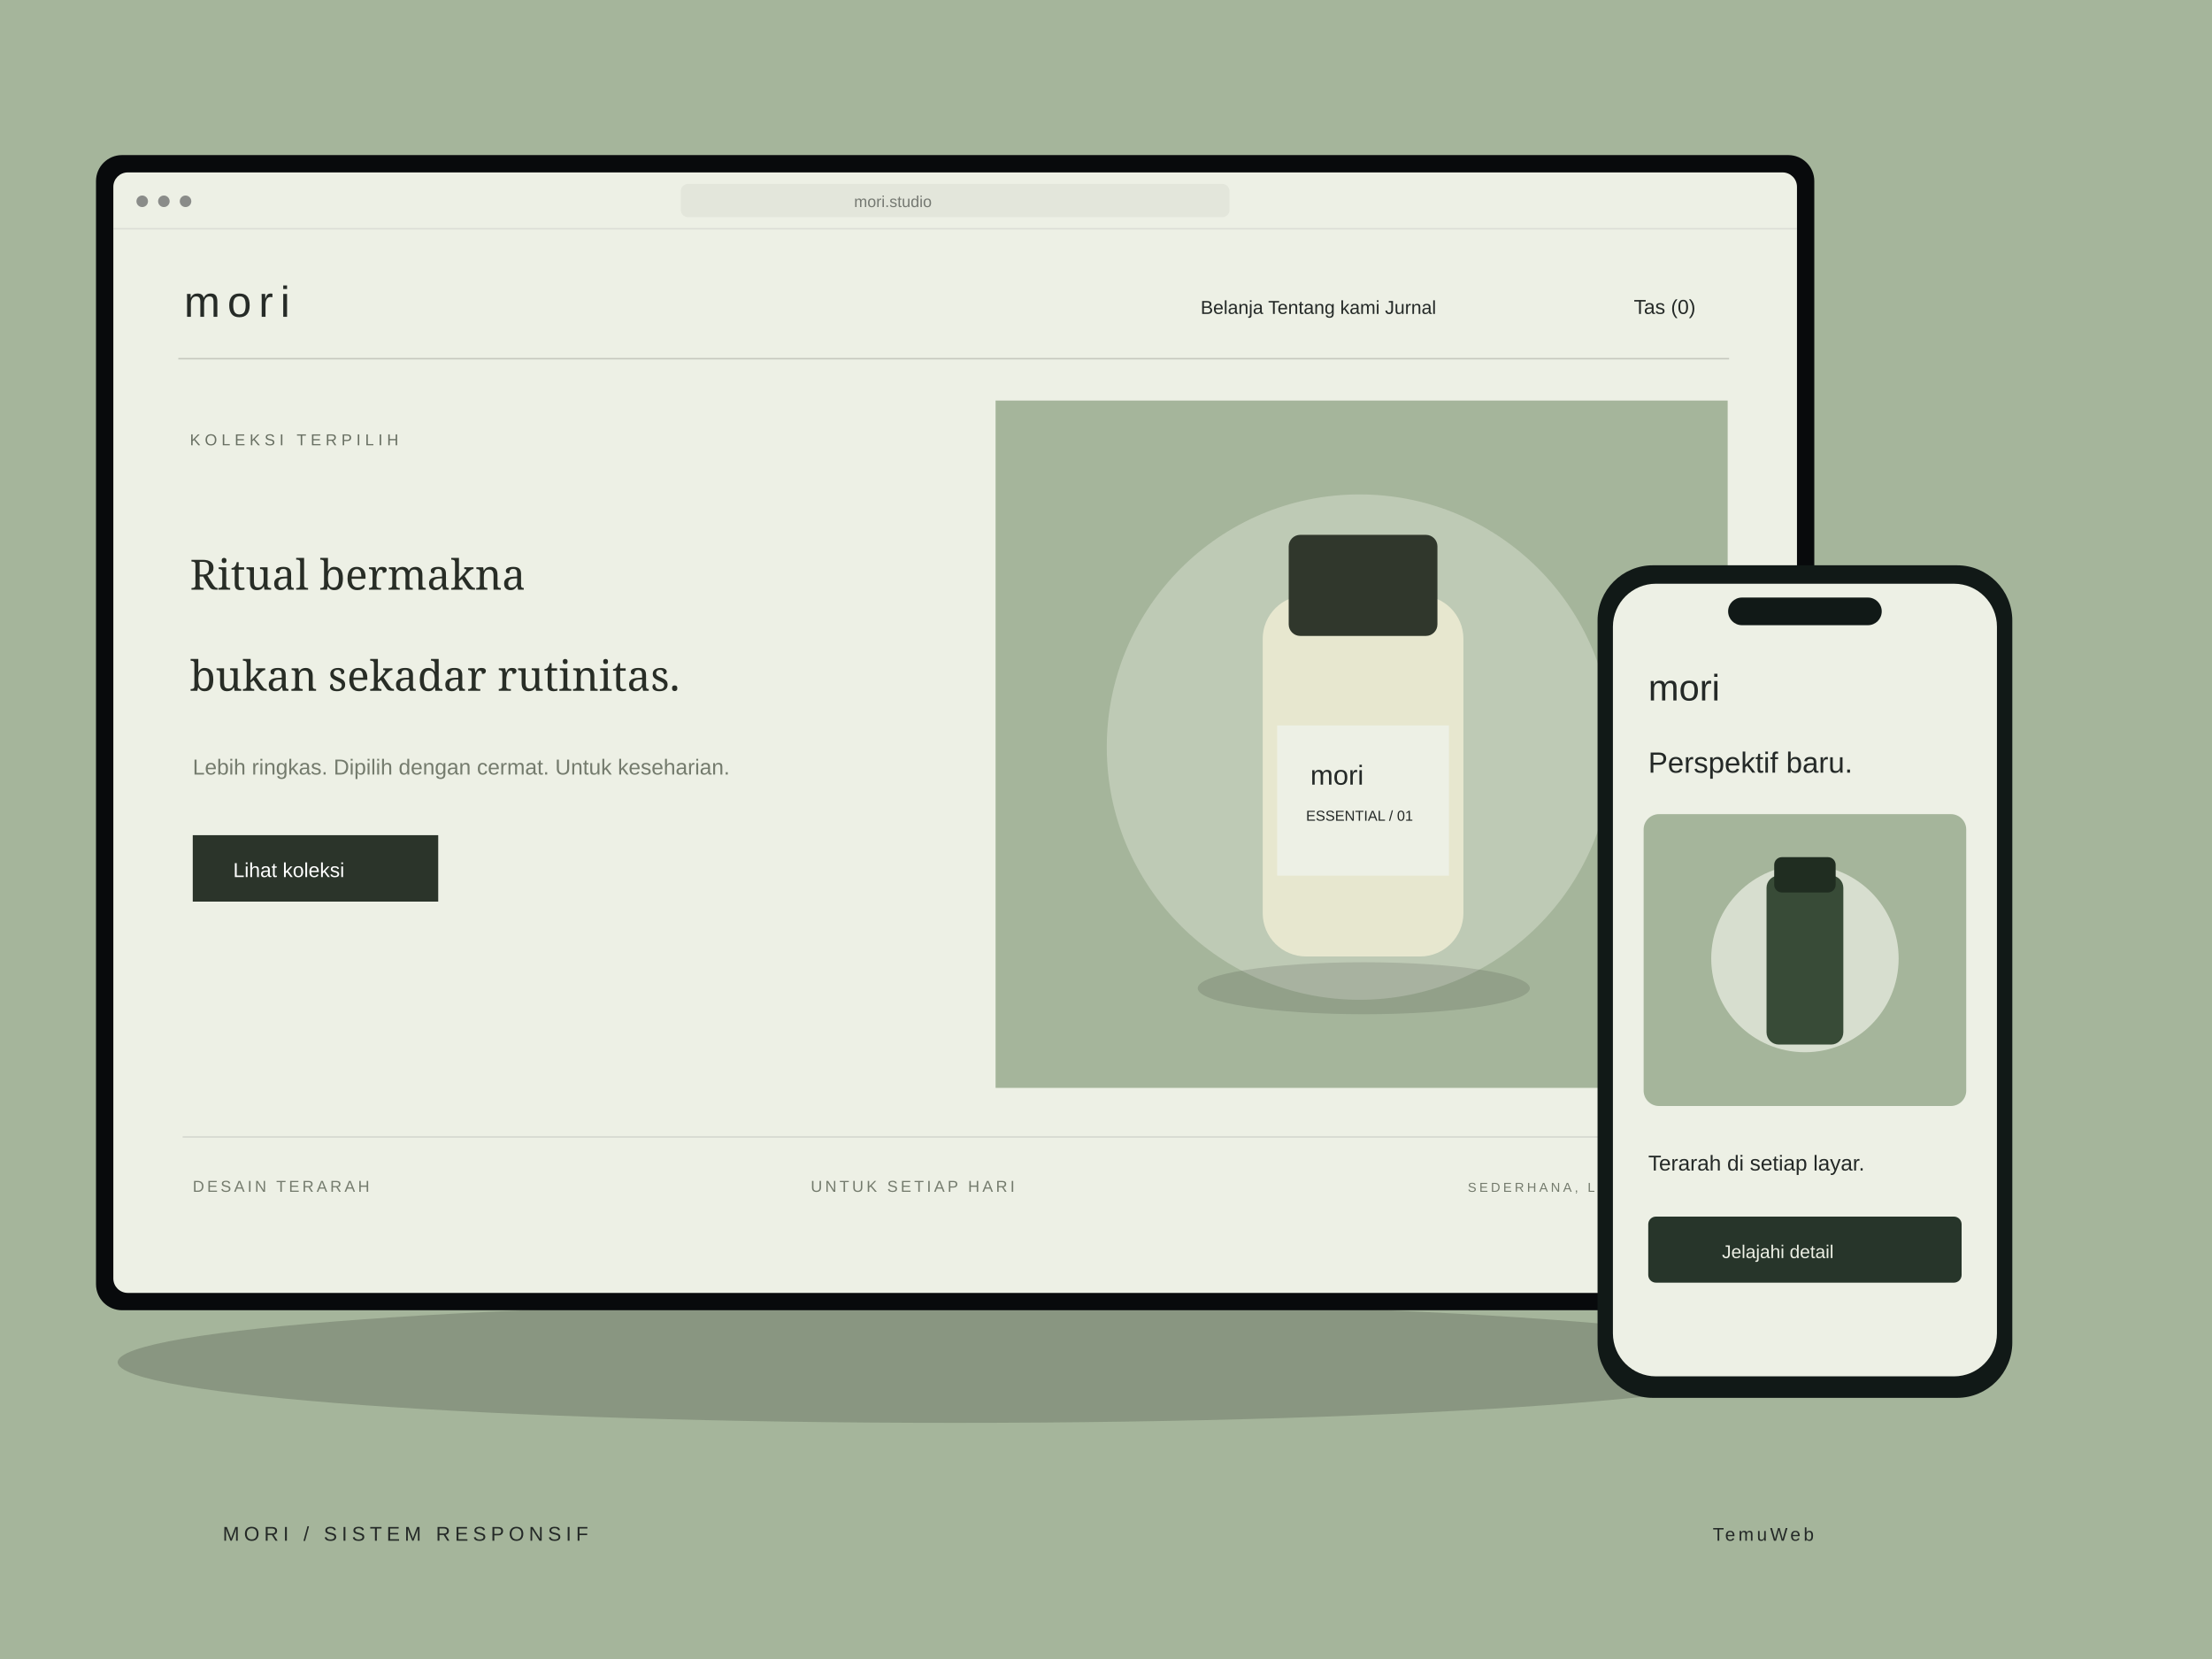
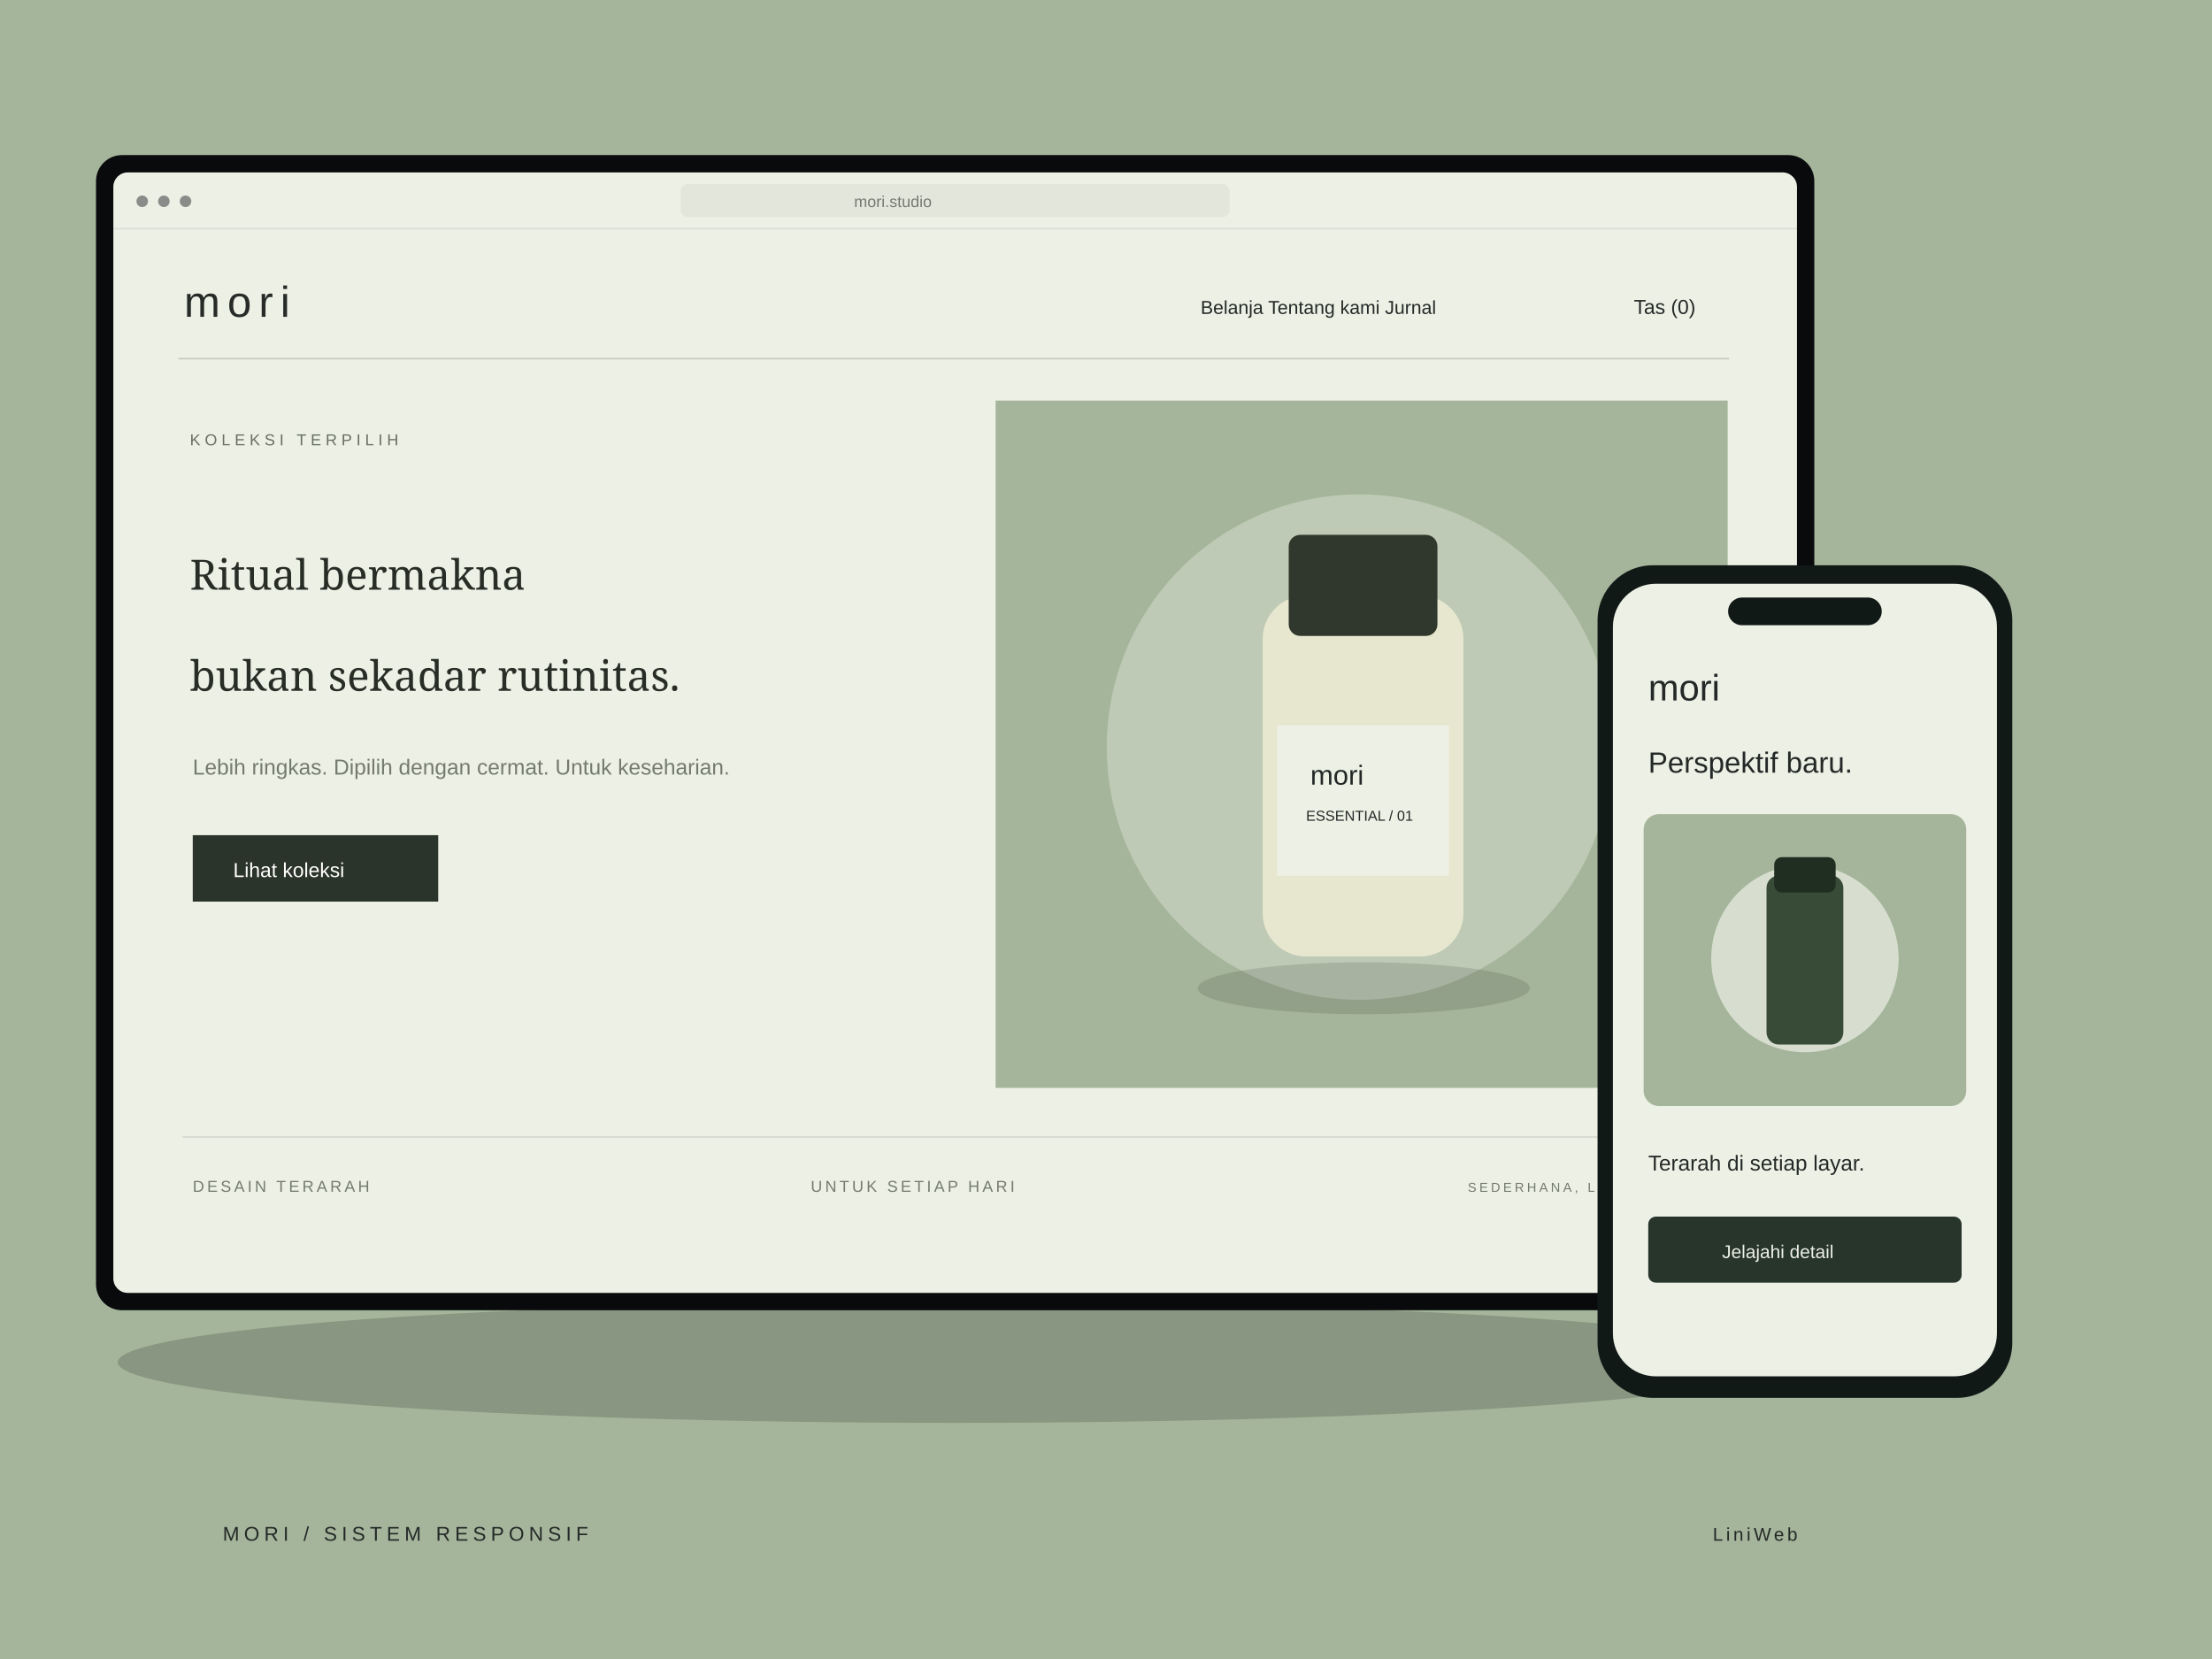
<svg xmlns="http://www.w3.org/2000/svg" width="1440" height="1080" viewBox="0 0 1440 1080">
  <rect width="1440" height="1080" fill="#a5b59b" />
  <g transform="translate(-55 -25) scale(.94)">
    <rect width="1440" height="1080" fill="#a5b59b" />
    <ellipse cx="720" cy="970" rx="580" ry="42" fill="#000" opacity=".17" />
    <rect x="125" y="134" width="1190" height="800" rx="18" fill="#080a0c" />
    <rect x="137" y="146" width="1166" height="776" rx="10" fill="#edf0e5" />
    <path d="M137 185h1166" stroke="#aaa" stroke-opacity=".25" />
    <circle cx="157" cy="166" r="4" fill="#8a8c89" />
    <circle cx="172" cy="166" r="4" fill="#8a8c89" />
    <circle cx="187" cy="166" r="4" fill="#8a8c89" />
    <rect x="530" y="154" width="380" height="23" rx="5" fill="#000" opacity=".045" />
    <text x="650" y="170" font-family="Arial,Helvetica,sans-serif" font-size="11" fill="#757972">mori.studio</text>
    <text x="186" y="246" font-family="Arial,Helvetica,sans-serif" font-size="30" fill="#262b27" letter-spacing="5">mori</text>
    <text x="890" y="244" font-family="Arial,Helvetica,sans-serif" font-size="13" fill="#242927">Belanja     Tentang kami     Jurnal</text>
    <text x="1190" y="244" font-family="Arial,Helvetica,sans-serif" font-size="14" fill="#242927">Tas (0)</text>
    <path d="M182 275h1074" stroke="#252b25" stroke-opacity=".2" />
    <text x="190" y="335" font-family="Arial,Helvetica,sans-serif" font-size="11" fill="#686f62" letter-spacing="3">KOLEKSI TERPILIH</text>
    <text x="190" y="435" font-size="29" fill="#282d26" font-family="Georgia,serif">Ritual bermakna</text>
    <text x="190" y="505" font-size="29" fill="#282d26" font-family="Georgia,serif"> bukan sekadar rutinitas.</text>
    <text x="192" y="563" font-family="Arial,Helvetica,sans-serif" font-size="15" fill="#747b6d">Lebih ringkas. Dipilih dengan cermat. Untuk keseharian.</text>
    <rect x="192" y="605" width="170" height="46" fill="#2b342a" />
    <text x="220" y="634" font-family="Arial,Helvetica,sans-serif" font-size="14" fill="#fff">Lihat koleksi</text>
    <rect x="748" y="304" width="507" height="476" fill="#a5b59b" />
    <circle cx="1000" cy="544" r="175" fill="#edf0e5" opacity=".35" />
    <ellipse cx="1003" cy="711" rx="115" ry="18" fill="#000" opacity=".12" />
    <rect x="933" y="439" width="139" height="250" rx="30" fill="#e7e7cf" />
    <rect x="951" y="397" width="103" height="70" rx="8" fill="#30372c" />
    <rect x="943" y="529" width="119" height="104" fill="#edf0e5" />
    <text x="966" y="570" font-family="Arial,Helvetica,sans-serif" font-size="19" fill="#242927">mori</text>
    <text x="963" y="595" font-family="Arial,Helvetica,sans-serif" font-size="10" fill="#242927">ESSENTIAL / 01</text>
    <path d="M185 814h1070" stroke="#999" stroke-opacity=".3" />
    <text x="192" y="852" font-family="Arial,Helvetica,sans-serif" font-size="11" fill="#747b6d" letter-spacing="2">DESAIN TERARAH</text>
    <text x="620" y="852" font-family="Arial,Helvetica,sans-serif" font-size="11" fill="#747b6d" letter-spacing="2">UNTUK SETIAP HARI</text>
    <text x="1075" y="852" font-family="Arial,Helvetica,sans-serif" font-size="9" fill="#747b6d" letter-spacing="2">SEDERHANA, LEBIH BAIK</text>
  </g>
  <rect x="1040" y="368" width="270" height="542" rx="36" fill="#111917" />
  <rect x="1050" y="380" width="250" height="516" rx="28" fill="#edf0e5" />
  <rect x="1125" y="389" width="100" height="18" rx="9" fill="#111917" />
  <text x="1073" y="456" font-family="Arial,Helvetica,sans-serif" font-size="24" fill="#242927">mori</text>
  <text x="1073" y="503" font-family="Arial,Helvetica,sans-serif" font-size="19" fill="#242927">Perspektif baru.</text>
  <rect x="1070" y="530" width="210" height="190" rx="10" fill="#a5b59b" />
  <circle cx="1175" cy="624" r="61" fill="#edf0e5" opacity=".7" />
  <rect x="1150" y="570" width="50" height="110" rx="8" fill="#384b37" />
  <rect x="1155" y="558" width="40" height="23" rx="5" fill="#202d21" />
  <text x="1073" y="762" font-family="Arial,Helvetica,sans-serif" font-size="14" fill="#242927">Terarah di setiap layar.</text>
  <rect x="1073" y="792" width="204" height="43" rx="5" fill="#27352a" />
  <text x="1121" y="819" font-family="Arial,Helvetica,sans-serif" font-size="12" fill="#edf0e5">Jelajahi detail</text>
  <text x="145" y="1003" font-family="Arial,Helvetica,sans-serif" font-size="13" fill="#242927" letter-spacing="3">MORI / SISTEM RESPONSIF</text>
-   <text x="1115" y="1003" font-family="Arial,Helvetica,sans-serif" font-size="12" fill="#242927" letter-spacing="2">TemuWeb</text>
+   <text x="1115" y="1003" font-family="Arial,Helvetica,sans-serif" font-size="12" fill="#242927" letter-spacing="2">LiniWeb</text>
</svg>
